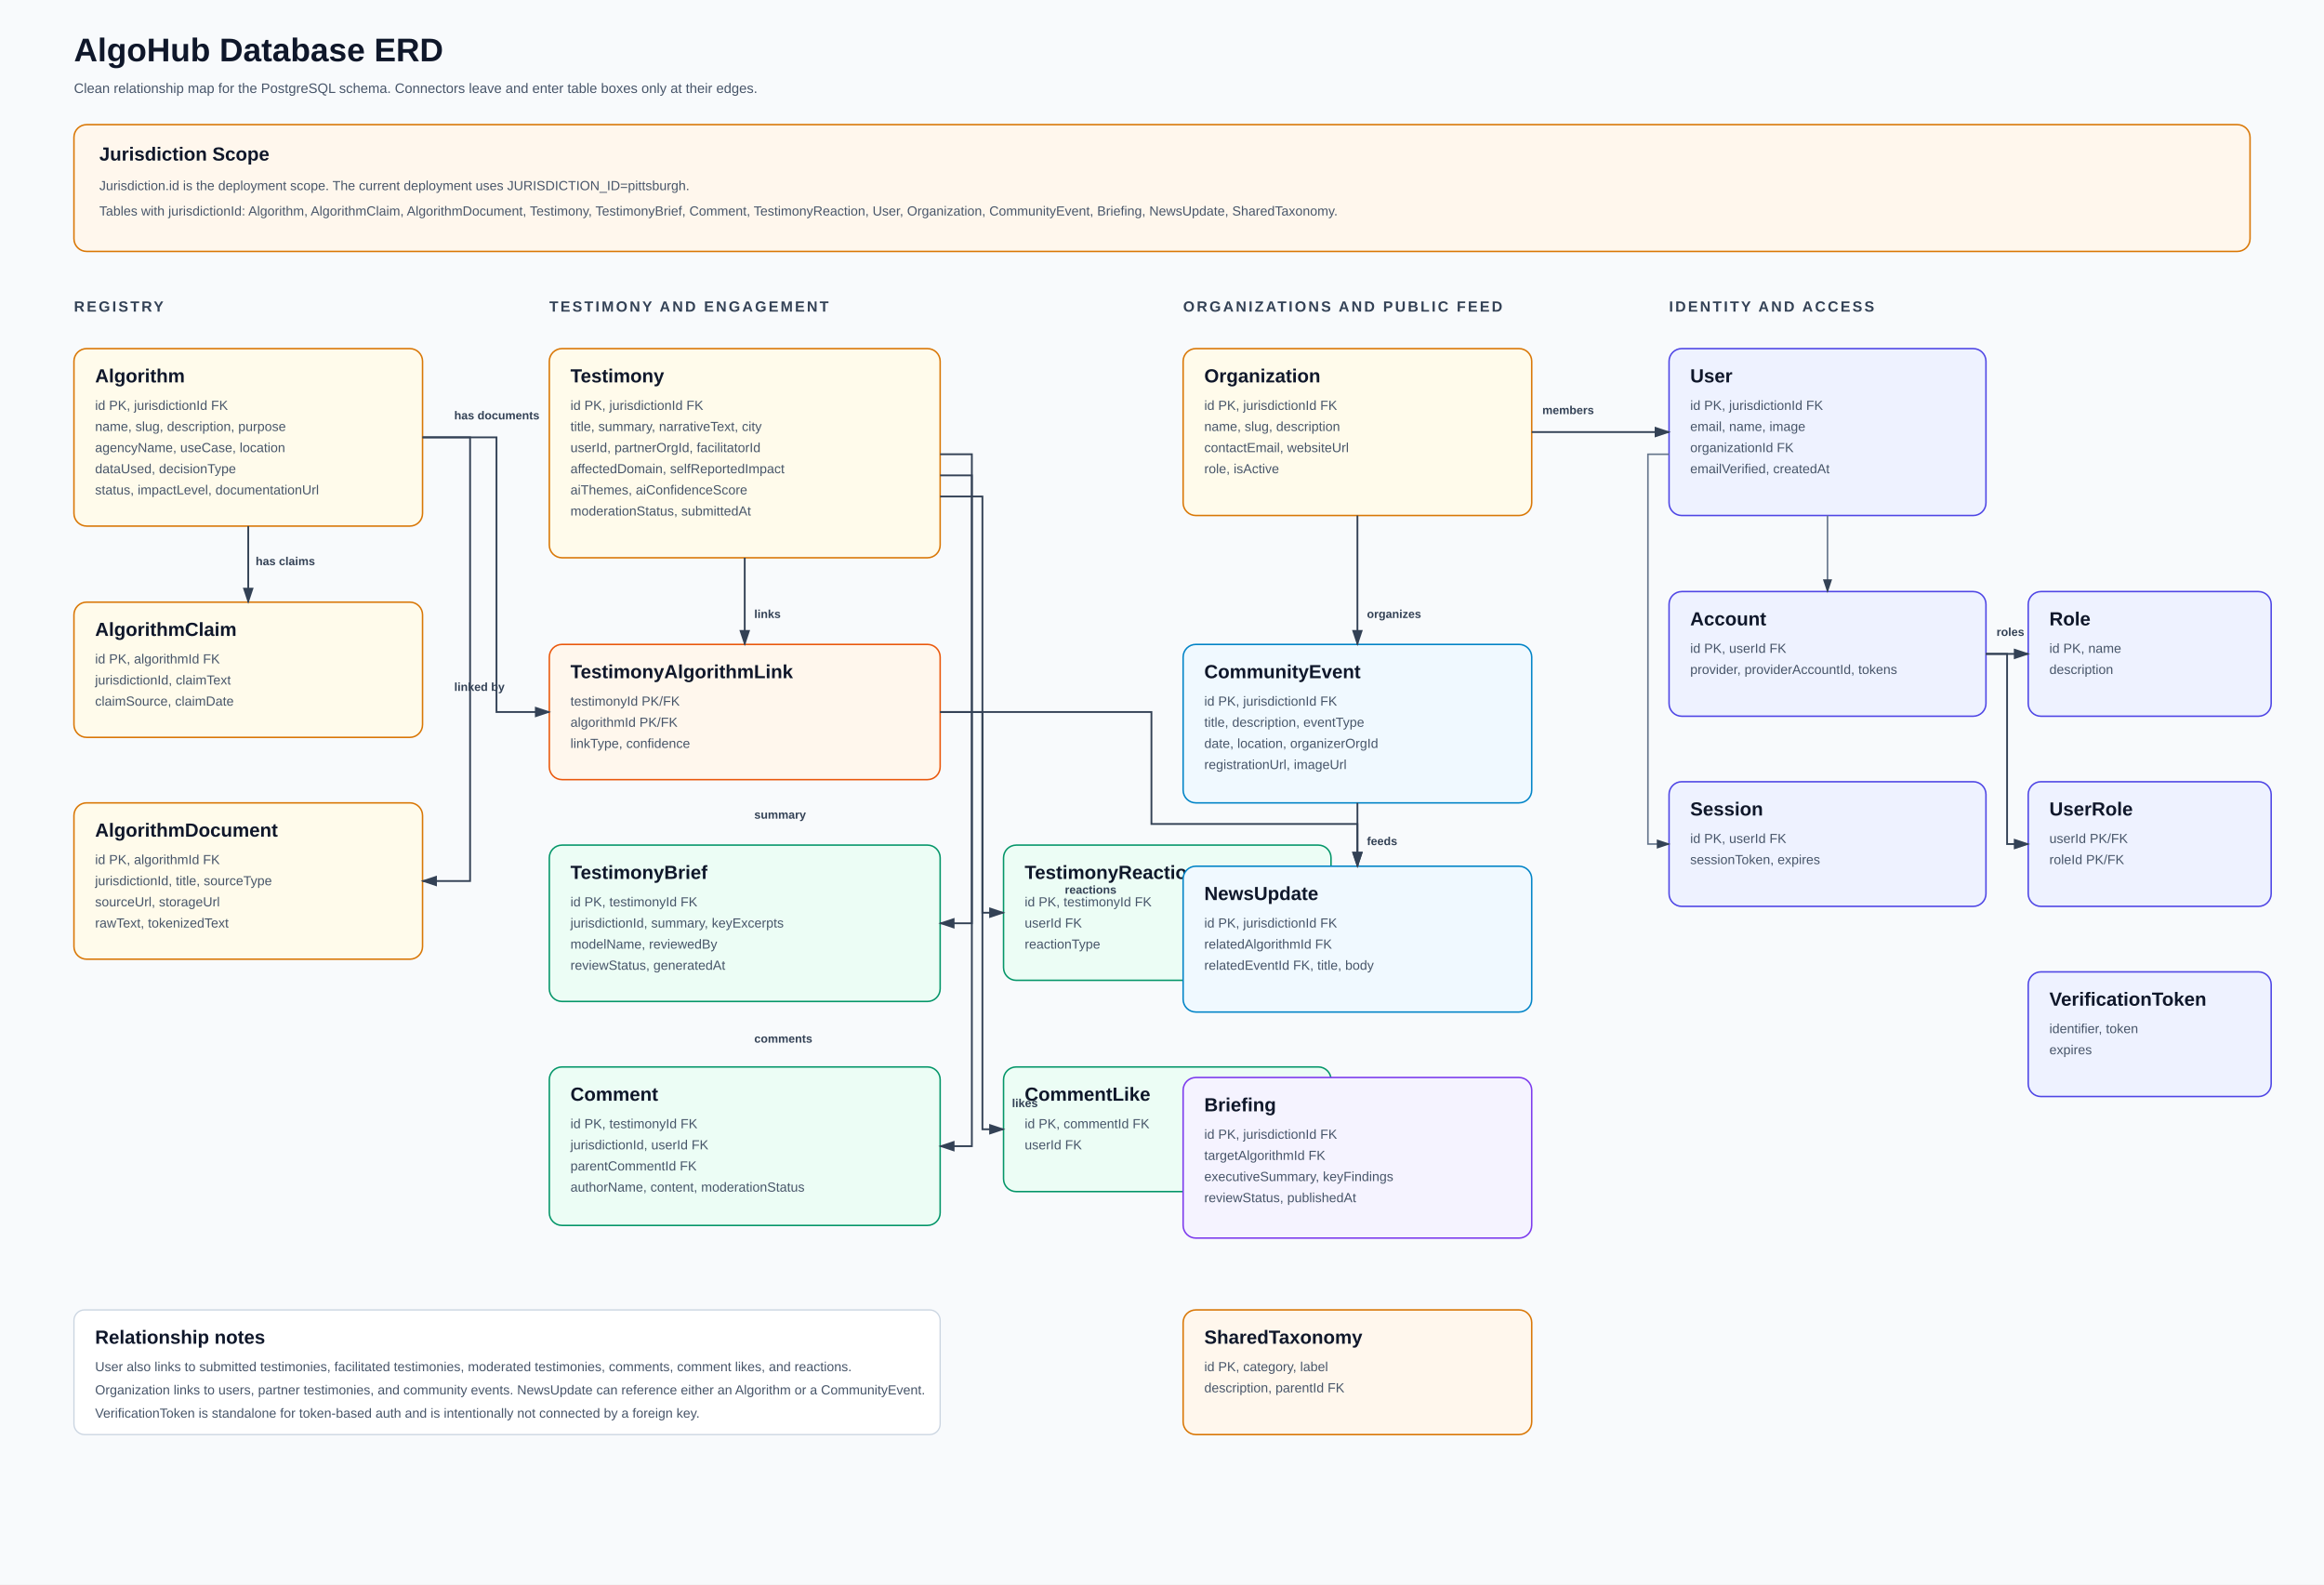
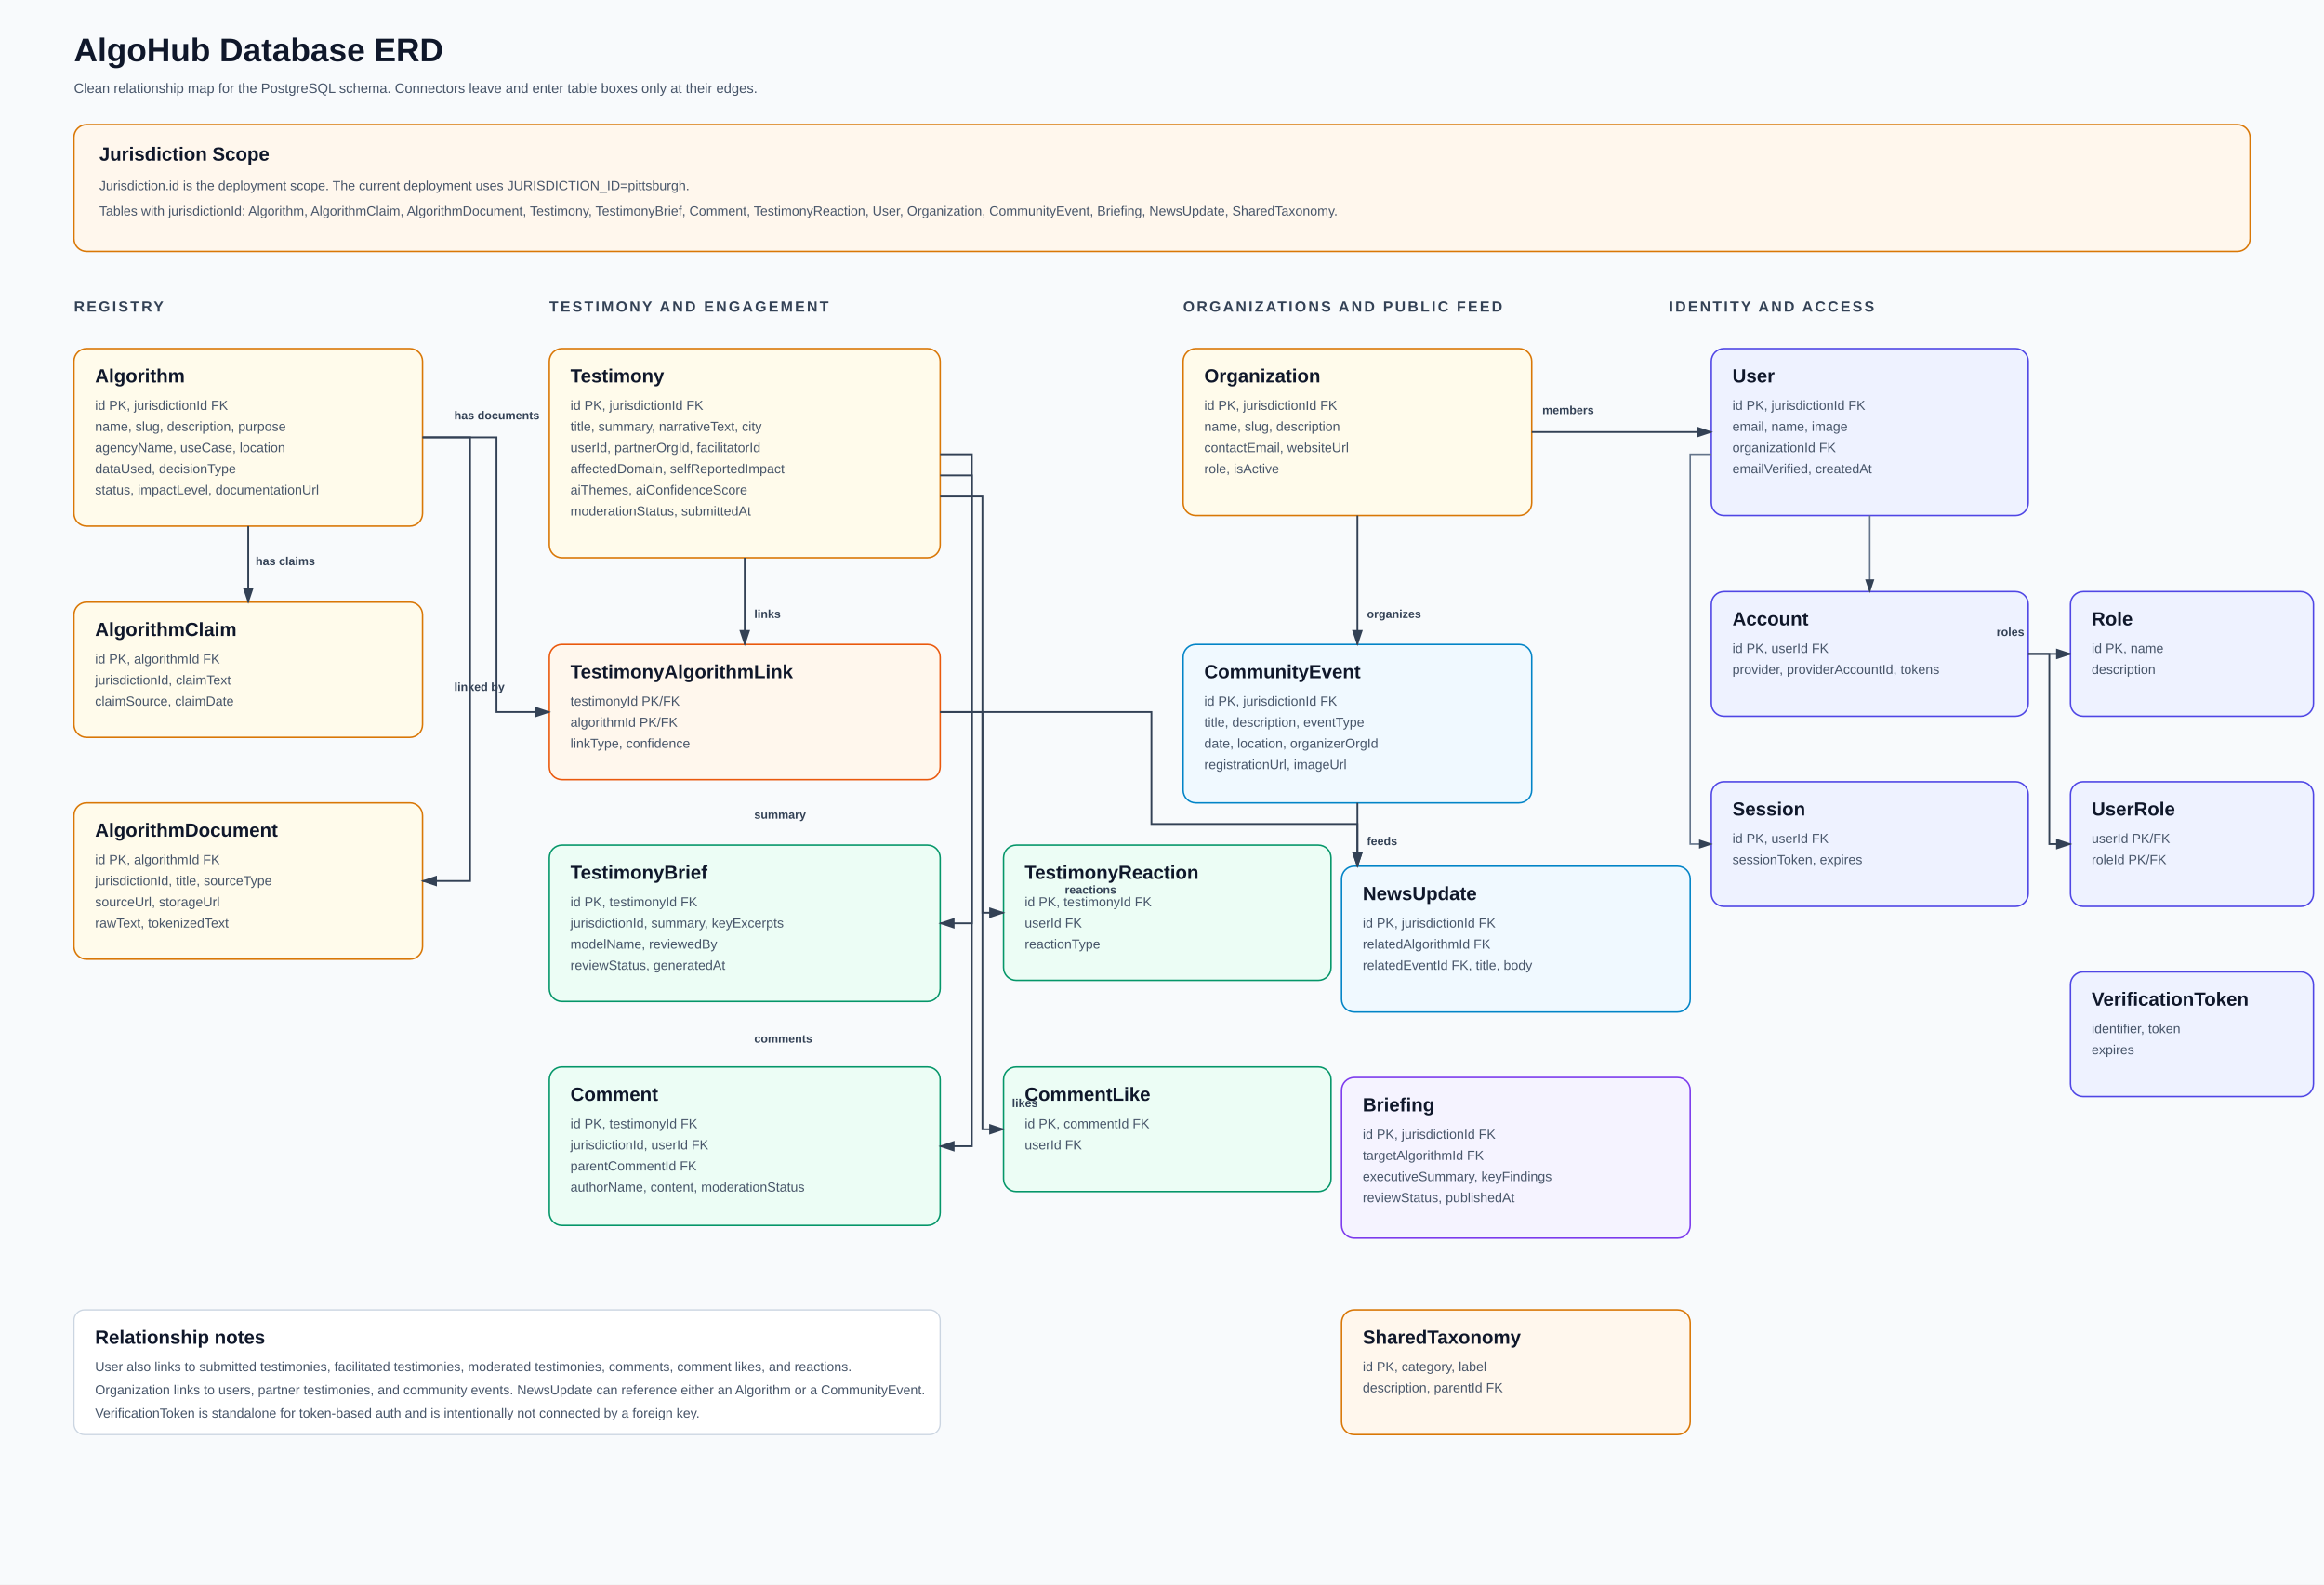
<svg xmlns="http://www.w3.org/2000/svg" width="2200" height="1500" viewBox="0 0 2200 1500" role="img" aria-labelledby="title desc">
  <defs>
    <marker id="arrow" markerWidth="10" markerHeight="10" refX="8" refY="3" orient="auto" markerUnits="strokeWidth">
      <path d="M0,0 L0,6 L9,3 z" fill="#334155" />
    </marker>
    <style>
      .page { fill: #f8fafc; }
      .label { fill: #0f172a; font-family: Arial, Helvetica, sans-serif; }
      .muted { fill: #475569; font-family: Arial, Helvetica, sans-serif; font-size: 13px; }
      .section { fill: #334155; font-family: Arial, Helvetica, sans-serif; font-size: 14px; font-weight: 700; letter-spacing: .14em; }
      .box { fill: #fff; stroke: #cbd5e1; stroke-width: 1.4; rx: 12; }
      .scope { fill: #fff7ed; stroke: #d97706; }
      .core { fill: #fffbeb; stroke: #d97706; }
      .join { fill: #fff7ed; stroke: #ea580c; }
      .engage { fill: #ecfdf5; stroke: #059669; }
      .auth { fill: #eef2ff; stroke: #4f46e5; }
      .report { fill: #f5f3ff; stroke: #7c3aed; }
      .feed { fill: #f0f9ff; stroke: #0284c7; }
      .title { font-size: 18px; font-weight: 700; }
      .field { fill: #475569; font-family: Arial, Helvetica, sans-serif; font-size: 12.5px; }
      .line { stroke: #334155; stroke-width: 1.7; fill: none; marker-end: url(#arrow); }
      .line2 { stroke: #64748b; stroke-width: 1.45; fill: none; marker-end: url(#arrow); }
      .legend { fill: #ffffff; stroke: #cbd5e1; stroke-width: 1.2; rx: 10; }
      .tag { fill: #f8fafc; stroke: #cbd5e1; rx: 5; }
      .tagtext { fill: #334155; font-family: Arial, Helvetica, sans-serif; font-size: 11px; font-weight: 700; }
    </style>
  </defs>
  <rect class="page" width="2200" height="1500" />
  <text x="70" y="58" class="label" font-size="31" font-weight="800">AlgoHub Database ERD</text>
  <text x="70" y="88" class="muted">Clean relationship map for the PostgreSQL schema. Connectors leave and enter table boxes only at their edges.</text>
  <g transform="translate(70 118)">
    <rect class="box scope" width="2060" height="120" />
    <text x="24" y="34" class="label title">Jurisdiction Scope</text>
    <text x="24" y="62" class="field">Jurisdiction.id is the deployment scope. The current deployment uses JURISDICTION_ID=pittsburgh.</text>
    <text x="24" y="86" class="field">Tables with jurisdictionId: Algorithm, AlgorithmClaim, AlgorithmDocument, Testimony, TestimonyBrief, Comment, TestimonyReaction, User, Organization, CommunityEvent, Briefing, NewsUpdate, SharedTaxonomy.</text>
  </g>
  <text x="70" y="295" class="section">REGISTRY</text>
  <text x="520" y="295" class="section">TESTIMONY AND ENGAGEMENT</text>
  <text x="1120" y="295" class="section">ORGANIZATIONS AND PUBLIC FEED</text>
  <text x="1580" y="295" class="section">IDENTITY AND ACCESS</text>
  <g id="algorithm" transform="translate(70 330)">
    <rect class="box core" width="330" height="168" />
    <text x="20" y="32" class="label title">Algorithm</text>
    <text x="20" y="58" class="field">id PK, jurisdictionId FK</text>
    <text x="20" y="78" class="field">name, slug, description, purpose</text>
    <text x="20" y="98" class="field">agencyName, useCase, location</text>
    <text x="20" y="118" class="field">dataUsed, decisionType</text>
    <text x="20" y="138" class="field">status, impactLevel, documentationUrl</text>
  </g>
  <g id="claim" transform="translate(70 570)">
    <rect class="box core" width="330" height="128" />
    <text x="20" y="32" class="label title">AlgorithmClaim</text>
    <text x="20" y="58" class="field">id PK, algorithmId FK</text>
    <text x="20" y="78" class="field">jurisdictionId, claimText</text>
    <text x="20" y="98" class="field">claimSource, claimDate</text>
  </g>
  <g id="document" transform="translate(70 760)">
    <rect class="box core" width="330" height="148" />
    <text x="20" y="32" class="label title">AlgorithmDocument</text>
    <text x="20" y="58" class="field">id PK, algorithmId FK</text>
    <text x="20" y="78" class="field">jurisdictionId, title, sourceType</text>
    <text x="20" y="98" class="field">sourceUrl, storageUrl</text>
    <text x="20" y="118" class="field">rawText, tokenizedText</text>
  </g>
  <g id="testimony" transform="translate(520 330)">
    <rect class="box core" width="370" height="198" />
    <text x="20" y="32" class="label title">Testimony</text>
    <text x="20" y="58" class="field">id PK, jurisdictionId FK</text>
    <text x="20" y="78" class="field">title, summary, narrativeText, city</text>
    <text x="20" y="98" class="field">userId, partnerOrgId, facilitatorId</text>
    <text x="20" y="118" class="field">affectedDomain, selfReportedImpact</text>
    <text x="20" y="138" class="field">aiThemes, aiConfidenceScore</text>
    <text x="20" y="158" class="field">moderationStatus, submittedAt</text>
  </g>
  <g id="link" transform="translate(520 610)">
    <rect class="box join" width="370" height="128" />
    <text x="20" y="32" class="label title">TestimonyAlgorithmLink</text>
    <text x="20" y="58" class="field">testimonyId PK/FK</text>
    <text x="20" y="78" class="field">algorithmId PK/FK</text>
    <text x="20" y="98" class="field">linkType, confidence</text>
  </g>
  <g id="brief" transform="translate(520 800)">
    <rect class="box engage" width="370" height="148" />
    <text x="20" y="32" class="label title">TestimonyBrief</text>
    <text x="20" y="58" class="field">id PK, testimonyId FK</text>
    <text x="20" y="78" class="field">jurisdictionId, summary, keyExcerpts</text>
    <text x="20" y="98" class="field">modelName, reviewedBy</text>
    <text x="20" y="118" class="field">reviewStatus, generatedAt</text>
  </g>
  <g id="comment" transform="translate(520 1010)">
    <rect class="box engage" width="370" height="150" />
    <text x="20" y="32" class="label title">Comment</text>
    <text x="20" y="58" class="field">id PK, testimonyId FK</text>
    <text x="20" y="78" class="field">jurisdictionId, userId FK</text>
    <text x="20" y="98" class="field">parentCommentId FK</text>
    <text x="20" y="118" class="field">authorName, content, moderationStatus</text>
  </g>
  <g id="like" transform="translate(950 1010)">
    <rect class="box engage" width="310" height="118" />
    <text x="20" y="32" class="label title">CommentLike</text>
    <text x="20" y="58" class="field">id PK, commentId FK</text>
    <text x="20" y="78" class="field">userId FK</text>
  </g>
  <g id="reaction" transform="translate(950 800)">
    <rect class="box engage" width="310" height="128" />
    <text x="20" y="32" class="label title">TestimonyReaction</text>
    <text x="20" y="58" class="field">id PK, testimonyId FK</text>
    <text x="20" y="78" class="field">userId FK</text>
    <text x="20" y="98" class="field">reactionType</text>
  </g>
  <g id="organization" transform="translate(1120 330)">
    <rect class="box core" width="330" height="158" />
    <text x="20" y="32" class="label title">Organization</text>
    <text x="20" y="58" class="field">id PK, jurisdictionId FK</text>
    <text x="20" y="78" class="field">name, slug, description</text>
    <text x="20" y="98" class="field">contactEmail, websiteUrl</text>
    <text x="20" y="118" class="field">role, isActive</text>
  </g>
  <g id="event" transform="translate(1120 610)">
    <rect class="box feed" width="330" height="150" />
    <text x="20" y="32" class="label title">CommunityEvent</text>
    <text x="20" y="58" class="field">id PK, jurisdictionId FK</text>
    <text x="20" y="78" class="field">title, description, eventType</text>
    <text x="20" y="98" class="field">date, location, organizerOrgId</text>
    <text x="20" y="118" class="field">registrationUrl, imageUrl</text>
  </g>
-   <g id="news" transform="translate(1120 820)">
+   <g id="news" transform="translate(1270 820)">
    <rect class="box feed" width="330" height="138" />
    <text x="20" y="32" class="label title">NewsUpdate</text>
    <text x="20" y="58" class="field">id PK, jurisdictionId FK</text>
    <text x="20" y="78" class="field">relatedAlgorithmId FK</text>
    <text x="20" y="98" class="field">relatedEventId FK, title, body</text>
  </g>
-   <g id="fullbriefing" transform="translate(1120 1020)">
+   <g id="fullbriefing" transform="translate(1270 1020)">
    <rect class="box report" width="330" height="152" />
    <text x="20" y="32" class="label title">Briefing</text>
    <text x="20" y="58" class="field">id PK, jurisdictionId FK</text>
    <text x="20" y="78" class="field">targetAlgorithmId FK</text>
    <text x="20" y="98" class="field">executiveSummary, keyFindings</text>
    <text x="20" y="118" class="field">reviewStatus, publishedAt</text>
  </g>
-   <g id="taxonomy" transform="translate(1120 1240)">
+   <g id="taxonomy" transform="translate(1270 1240)">
    <rect class="box scope" width="330" height="118" />
    <text x="20" y="32" class="label title">SharedTaxonomy</text>
    <text x="20" y="58" class="field">id PK, category, label</text>
    <text x="20" y="78" class="field">description, parentId FK</text>
  </g>
-   <g id="user" transform="translate(1580 330)">
+   <g id="user" transform="translate(1620 330)">
    <rect class="box auth" width="300" height="158" />
    <text x="20" y="32" class="label title">User</text>
    <text x="20" y="58" class="field">id PK, jurisdictionId FK</text>
    <text x="20" y="78" class="field">email, name, image</text>
    <text x="20" y="98" class="field">organizationId FK</text>
    <text x="20" y="118" class="field">emailVerified, createdAt</text>
  </g>
-   <g id="account" transform="translate(1580 560)">
+   <g id="account" transform="translate(1620 560)">
    <rect class="box auth" width="300" height="118" />
    <text x="20" y="32" class="label title">Account</text>
    <text x="20" y="58" class="field">id PK, userId FK</text>
    <text x="20" y="78" class="field">provider, providerAccountId, tokens</text>
  </g>
-   <g id="session" transform="translate(1580 740)">
+   <g id="session" transform="translate(1620 740)">
    <rect class="box auth" width="300" height="118" />
    <text x="20" y="32" class="label title">Session</text>
    <text x="20" y="58" class="field">id PK, userId FK</text>
    <text x="20" y="78" class="field">sessionToken, expires</text>
  </g>
-   <g id="role" transform="translate(1920 560)">
+   <g id="role" transform="translate(1960 560)">
    <rect class="box auth" width="230" height="118" />
    <text x="20" y="32" class="label title">Role</text>
    <text x="20" y="58" class="field">id PK, name</text>
    <text x="20" y="78" class="field">description</text>
  </g>
-   <g id="userrole" transform="translate(1920 740)">
+   <g id="userrole" transform="translate(1960 740)">
    <rect class="box auth" width="230" height="118" />
    <text x="20" y="32" class="label title">UserRole</text>
    <text x="20" y="58" class="field">userId PK/FK</text>
    <text x="20" y="78" class="field">roleId PK/FK</text>
  </g>
-   <g id="token" transform="translate(1920 920)">
+   <g id="token" transform="translate(1960 920)">
    <rect class="box auth" width="230" height="118" />
    <text x="20" y="32" class="label title">VerificationToken</text>
    <text x="20" y="58" class="field">identifier, token</text>
    <text x="20" y="78" class="field">expires</text>
  </g>
  <g id="legend" transform="translate(70 1240)">
    <rect class="legend" width="820" height="118" />
    <text x="20" y="32" class="label title">Relationship notes</text>
    <text x="20" y="58" class="field">User also links to submitted testimonies, facilitated testimonies, moderated testimonies, comments, comment likes, and reactions.</text>
    <text x="20" y="80" class="field">Organization links to users, partner testimonies, and community events. NewsUpdate can reference either an Algorithm or a CommunityEvent.</text>
    <text x="20" y="102" class="field">VerificationToken is standalone for token-based auth and is intentionally not connected by a foreign key.</text>
  </g>
  <path class="line" d="M235 498 L235 570" />
  <path class="line" d="M400 414 L445 414 L445 834 L400 834" />
  <path class="line" d="M400 414 L470 414 L470 674 L520 674" />
  <path class="line" d="M705 528 L705 610" />
  <path class="line" d="M890 430 L920 430 L920 874 L890 874" />
  <path class="line" d="M890 450 L920 450 L920 1085 L890 1085" />
  <path class="line" d="M890 470 L930 470 L930 864 L950 864" />
  <path class="line" d="M890 674 L930 674 L930 1069 L950 1069" />
  <path class="line" d="M890 674 L1090 674 L1090 780 L1285 780 L1285 820" />
-   <path class="line" d="M1450 409 L1580 409" />
+   <path class="line" d="M1450 409 L1620 409" />
  <path class="line" d="M1285 488 L1285 610" />
  <path class="line" d="M1285 760 L1285 820" />
-   <path class="line" d="M1880 619 L1920 619" />
-   <path class="line" d="M1880 619 L1900 619 L1900 799 L1920 799" />
-   <path class="line2" d="M1730 488 L1730 560" />
-   <path class="line2" d="M1580 430 L1560 430 L1560 799 L1580 799" />
+   <path class="line" d="M1920 619 L1960 619" />
+   <path class="line" d="M1920 619 L1940 619 L1940 799 L1960 799" />
+   <path class="line2" d="M1770 488 L1770 560" />
+   <path class="line2" d="M1620 430 L1600 430 L1600 799 L1620 799" />
  <text x="242" y="535" class="tagtext">has claims</text>
  <text x="430" y="397" class="tagtext">has documents</text>
  <text x="430" y="654" class="tagtext">linked by</text>
  <text x="714" y="585" class="tagtext">links</text>
  <text x="714" y="775" class="tagtext">summary</text>
  <text x="714" y="987" class="tagtext">comments</text>
  <text x="1008" y="846" class="tagtext">reactions</text>
  <text x="958" y="1048" class="tagtext">likes</text>
  <text x="1294" y="585" class="tagtext">organizes</text>
  <text x="1294" y="800" class="tagtext">feeds</text>
  <text x="1460" y="392" class="tagtext">members</text>
  <text x="1890" y="602" class="tagtext">roles</text>
</svg>
